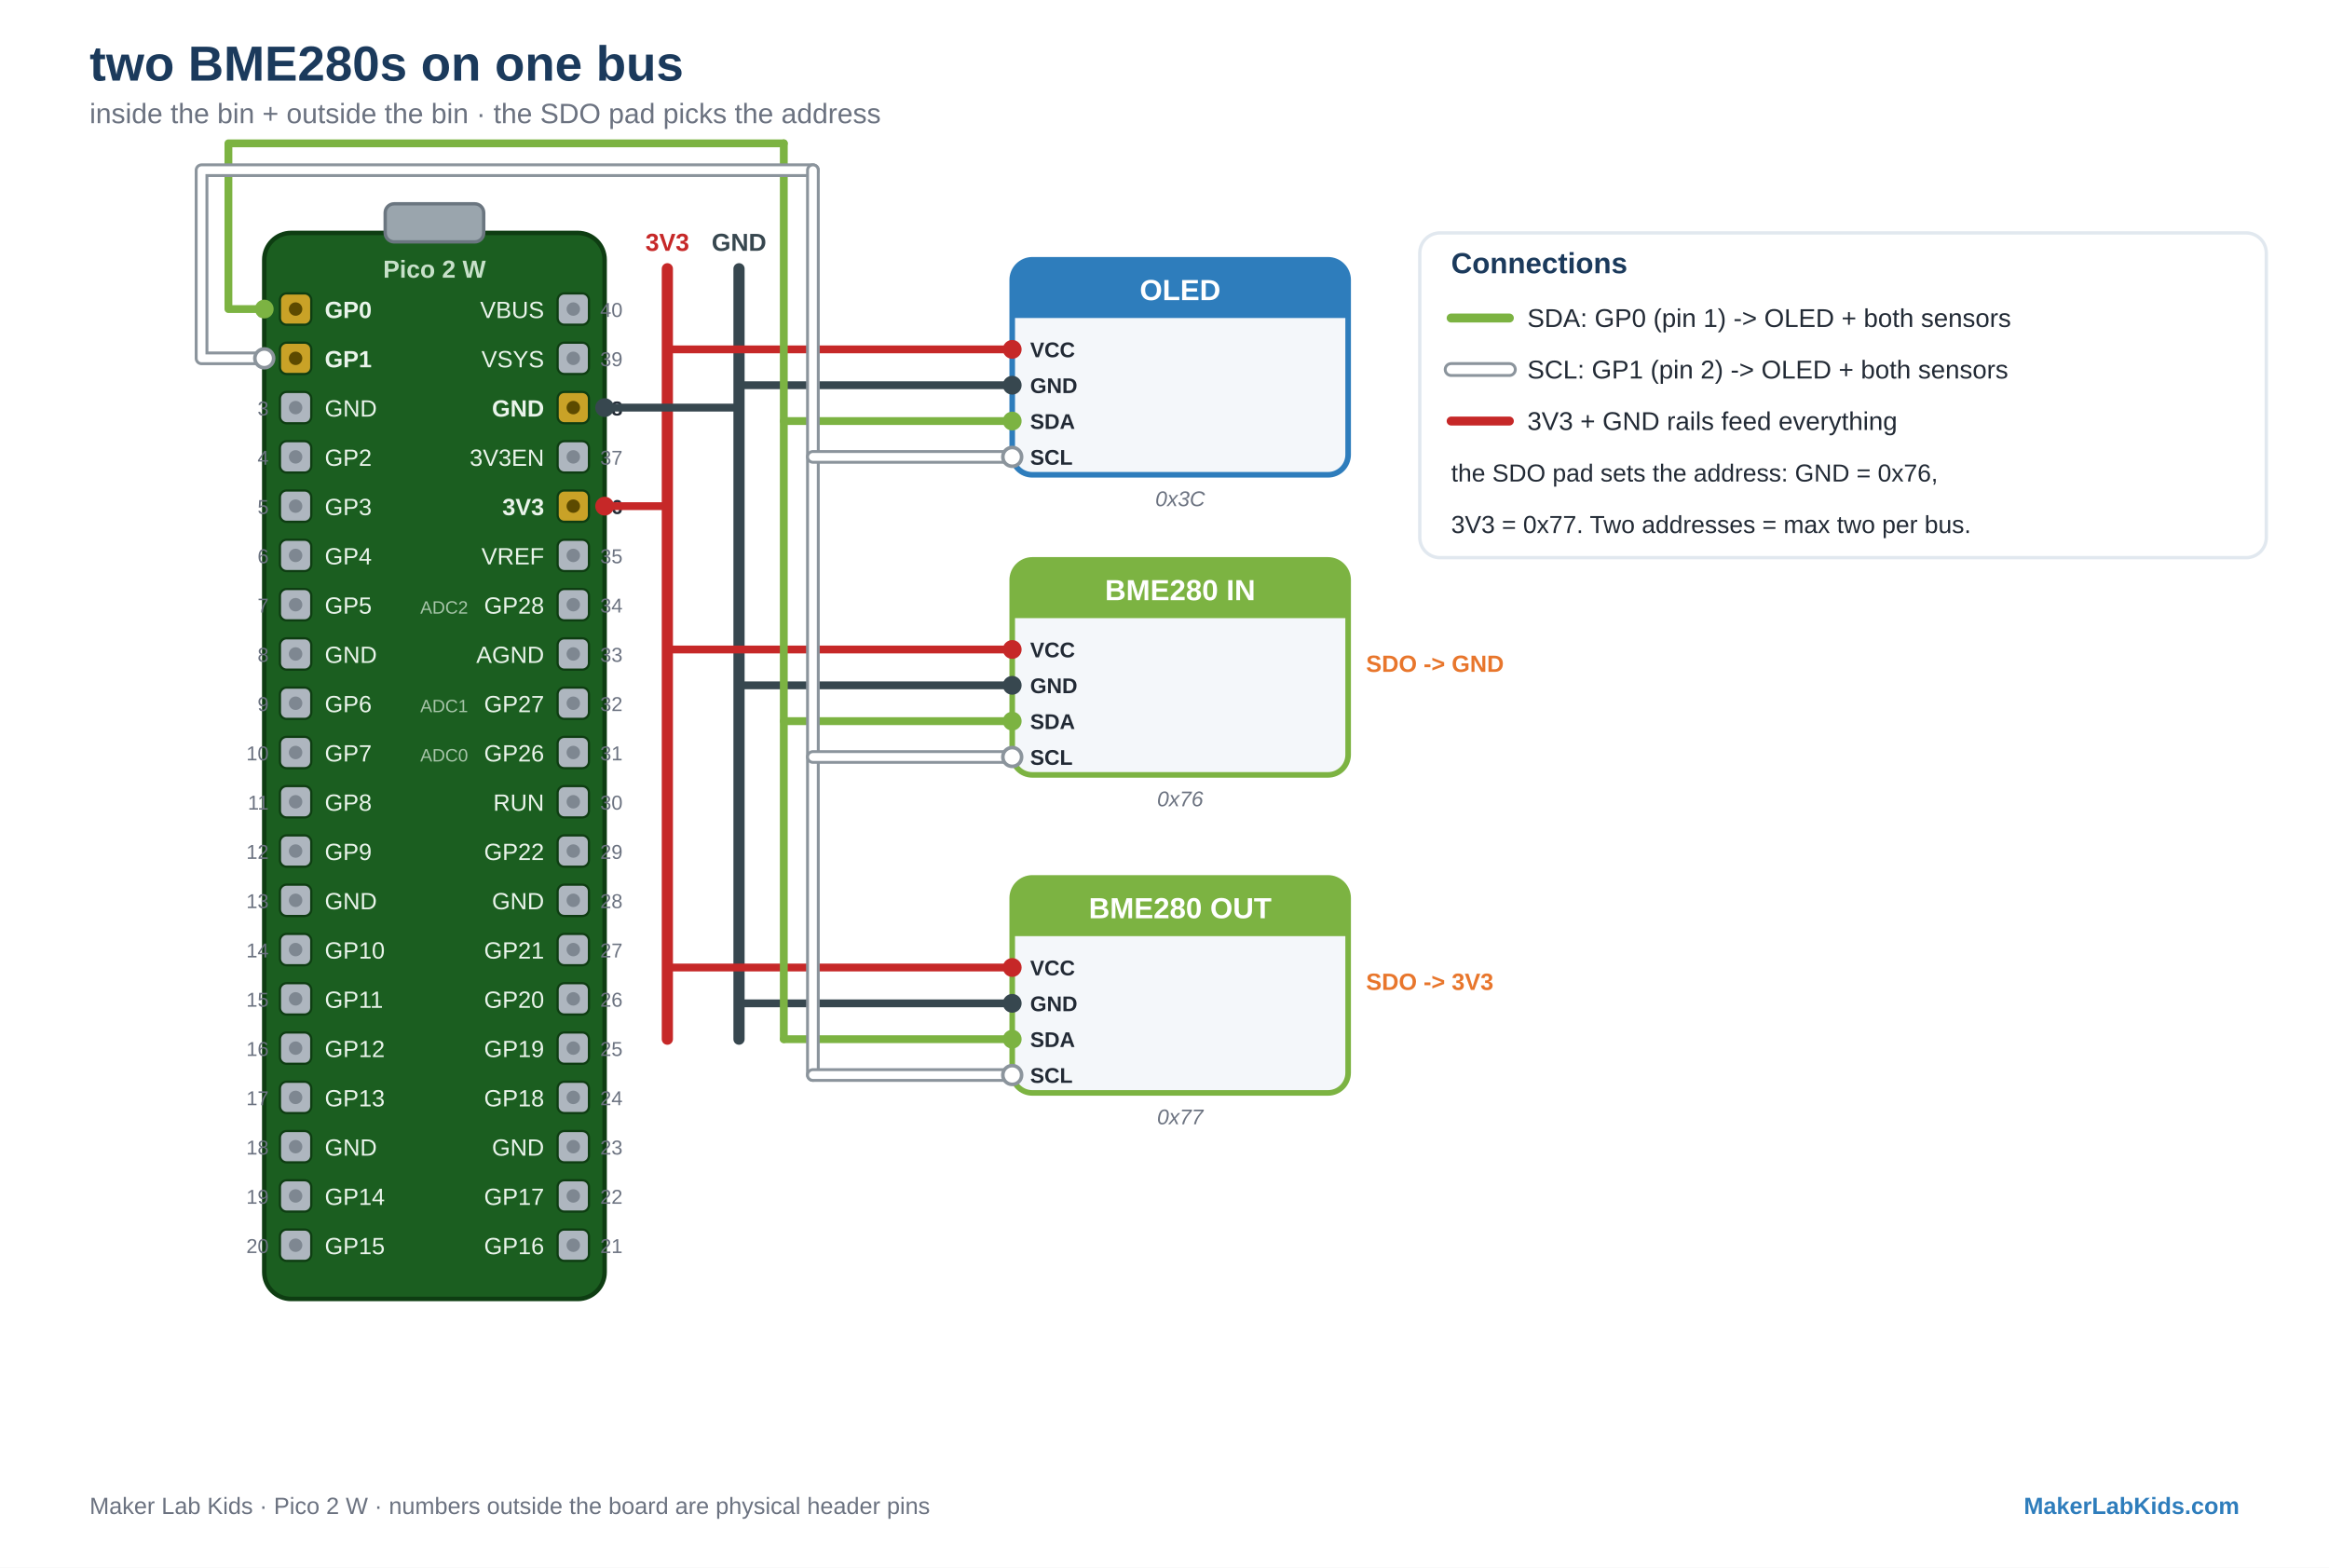
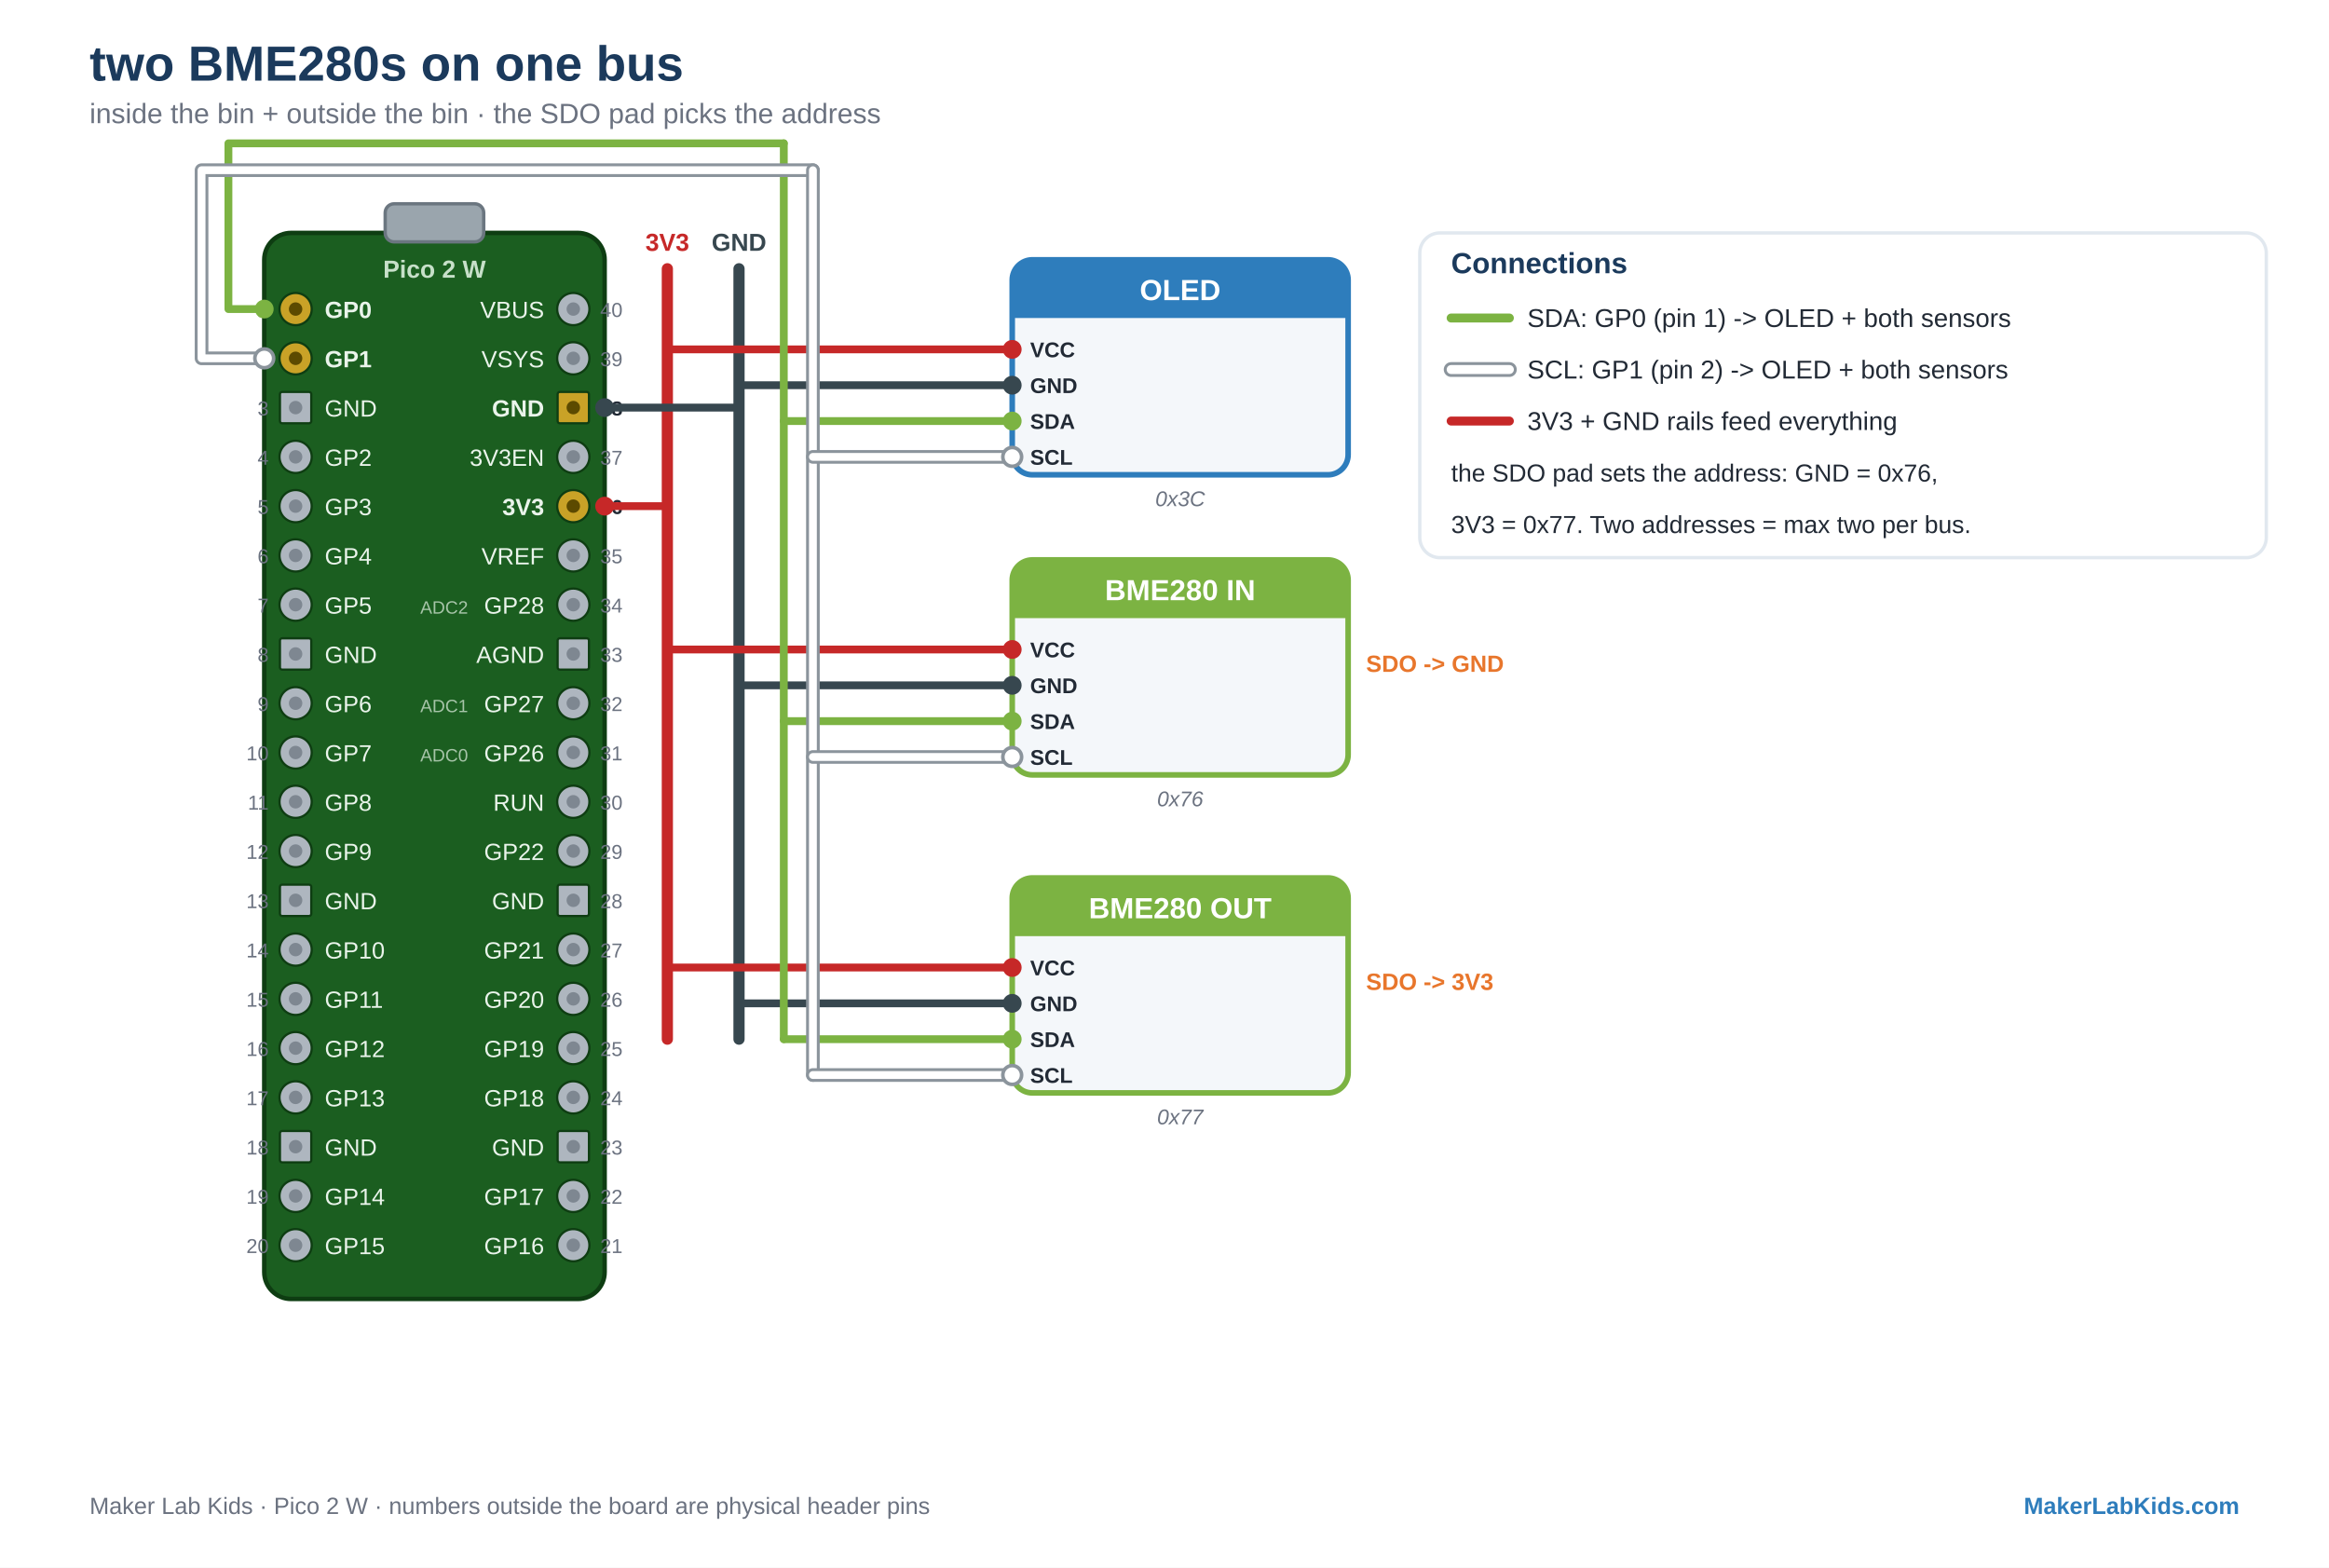
<svg xmlns="http://www.w3.org/2000/svg" viewBox="0 0 1040 700" font-family="Arial, Helvetica, sans-serif">
  <rect width="1040" height="700" fill="#FFFFFF" />
  <text x="40" y="36" font-family="Arial, Helvetica, sans-serif" font-size="22" fill="#1B3A5C" text-anchor="start" font-weight="bold">two BME280s on one bus</text>
  <text x="40" y="55" font-family="Arial, Helvetica, sans-serif" font-size="12.5" fill="#6B7280" text-anchor="start">inside the bin + outside the bin  ·  the SDO pad picks the address</text>
  <rect x="118" y="104" width="152" height="476" rx="12" fill="#1B5E20" stroke="#0E3D12" stroke-width="2" />
  <rect x="172" y="91" width="44" height="17" rx="4" fill="#9AA5AD" stroke="#6B7680" stroke-width="1.5" />
  <text x="194" y="124" font-family="Arial, Helvetica, sans-serif" font-size="11" fill="#C7E0C9" text-anchor="middle" font-weight="bold">Pico 2 W</text>
-   <rect x="125" y="131" width="14" height="14" rx="3" fill="#C9A227" stroke="#0E3D12" stroke-width="1" />
+   <circle cx="132" cy="138" r="7.2" fill="#C9A227" stroke="#0E3D12" stroke-width="1" />
  <circle cx="132" cy="138" r="3" fill="#5C4A00" />
  <text x="145" y="142" font-family="Arial, Helvetica, sans-serif" font-size="10.5" fill="#EAF4EB" text-anchor="start" font-weight="bold">GP0</text>
  <text x="120" y="141.5" font-family="Arial, Helvetica, sans-serif" font-size="9" fill="#222A35" text-anchor="end" font-weight="bold">1</text>
-   <rect x="125" y="153" width="14" height="14" rx="3" fill="#C9A227" stroke="#0E3D12" stroke-width="1" />
+   <circle cx="132" cy="160" r="7.2" fill="#C9A227" stroke="#0E3D12" stroke-width="1" />
  <circle cx="132" cy="160" r="3" fill="#5C4A00" />
  <text x="145" y="164" font-family="Arial, Helvetica, sans-serif" font-size="10.5" fill="#EAF4EB" text-anchor="start" font-weight="bold">GP1</text>
  <text x="120" y="163.5" font-family="Arial, Helvetica, sans-serif" font-size="9" fill="#222A35" text-anchor="end" font-weight="bold">2</text>
-   <rect x="125" y="175" width="14" height="14" rx="3" fill="#AEB6BF" stroke="#0E3D12" stroke-width="1" />
+   <rect x="125" y="175" width="14" height="14" rx="1" fill="#AEB6BF" stroke="#0E3D12" stroke-width="1" />
  <circle cx="132" cy="182" r="3" fill="#7E8791" />
  <text x="145" y="186" font-family="Arial, Helvetica, sans-serif" font-size="10.5" fill="#EAF4EB" text-anchor="start">GND</text>
  <text x="120" y="185.5" font-family="Arial, Helvetica, sans-serif" font-size="9" fill="#6B7280" text-anchor="end">3</text>
-   <rect x="125" y="197" width="14" height="14" rx="3" fill="#AEB6BF" stroke="#0E3D12" stroke-width="1" />
+   <circle cx="132" cy="204" r="7.2" fill="#AEB6BF" stroke="#0E3D12" stroke-width="1" />
  <circle cx="132" cy="204" r="3" fill="#7E8791" />
  <text x="145" y="208" font-family="Arial, Helvetica, sans-serif" font-size="10.5" fill="#EAF4EB" text-anchor="start">GP2</text>
  <text x="120" y="207.5" font-family="Arial, Helvetica, sans-serif" font-size="9" fill="#6B7280" text-anchor="end">4</text>
-   <rect x="125" y="219" width="14" height="14" rx="3" fill="#AEB6BF" stroke="#0E3D12" stroke-width="1" />
+   <circle cx="132" cy="226" r="7.2" fill="#AEB6BF" stroke="#0E3D12" stroke-width="1" />
  <circle cx="132" cy="226" r="3" fill="#7E8791" />
  <text x="145" y="230" font-family="Arial, Helvetica, sans-serif" font-size="10.5" fill="#EAF4EB" text-anchor="start">GP3</text>
  <text x="120" y="229.5" font-family="Arial, Helvetica, sans-serif" font-size="9" fill="#6B7280" text-anchor="end">5</text>
-   <rect x="125" y="241" width="14" height="14" rx="3" fill="#AEB6BF" stroke="#0E3D12" stroke-width="1" />
+   <circle cx="132" cy="248" r="7.2" fill="#AEB6BF" stroke="#0E3D12" stroke-width="1" />
  <circle cx="132" cy="248" r="3" fill="#7E8791" />
  <text x="145" y="252" font-family="Arial, Helvetica, sans-serif" font-size="10.5" fill="#EAF4EB" text-anchor="start">GP4</text>
  <text x="120" y="251.5" font-family="Arial, Helvetica, sans-serif" font-size="9" fill="#6B7280" text-anchor="end">6</text>
-   <rect x="125" y="263" width="14" height="14" rx="3" fill="#AEB6BF" stroke="#0E3D12" stroke-width="1" />
+   <circle cx="132" cy="270" r="7.2" fill="#AEB6BF" stroke="#0E3D12" stroke-width="1" />
  <circle cx="132" cy="270" r="3" fill="#7E8791" />
  <text x="145" y="274" font-family="Arial, Helvetica, sans-serif" font-size="10.5" fill="#EAF4EB" text-anchor="start">GP5</text>
  <text x="120" y="273.5" font-family="Arial, Helvetica, sans-serif" font-size="9" fill="#6B7280" text-anchor="end">7</text>
-   <rect x="125" y="285" width="14" height="14" rx="3" fill="#AEB6BF" stroke="#0E3D12" stroke-width="1" />
+   <rect x="125" y="285" width="14" height="14" rx="1" fill="#AEB6BF" stroke="#0E3D12" stroke-width="1" />
  <circle cx="132" cy="292" r="3" fill="#7E8791" />
  <text x="145" y="296" font-family="Arial, Helvetica, sans-serif" font-size="10.5" fill="#EAF4EB" text-anchor="start">GND</text>
  <text x="120" y="295.5" font-family="Arial, Helvetica, sans-serif" font-size="9" fill="#6B7280" text-anchor="end">8</text>
-   <rect x="125" y="307" width="14" height="14" rx="3" fill="#AEB6BF" stroke="#0E3D12" stroke-width="1" />
+   <circle cx="132" cy="314" r="7.2" fill="#AEB6BF" stroke="#0E3D12" stroke-width="1" />
  <circle cx="132" cy="314" r="3" fill="#7E8791" />
  <text x="145" y="318" font-family="Arial, Helvetica, sans-serif" font-size="10.5" fill="#EAF4EB" text-anchor="start">GP6</text>
  <text x="120" y="317.5" font-family="Arial, Helvetica, sans-serif" font-size="9" fill="#6B7280" text-anchor="end">9</text>
-   <rect x="125" y="329" width="14" height="14" rx="3" fill="#AEB6BF" stroke="#0E3D12" stroke-width="1" />
+   <circle cx="132" cy="336" r="7.2" fill="#AEB6BF" stroke="#0E3D12" stroke-width="1" />
  <circle cx="132" cy="336" r="3" fill="#7E8791" />
  <text x="145" y="340" font-family="Arial, Helvetica, sans-serif" font-size="10.5" fill="#EAF4EB" text-anchor="start">GP7</text>
  <text x="120" y="339.5" font-family="Arial, Helvetica, sans-serif" font-size="9" fill="#6B7280" text-anchor="end">10</text>
-   <rect x="125" y="351" width="14" height="14" rx="3" fill="#AEB6BF" stroke="#0E3D12" stroke-width="1" />
+   <circle cx="132" cy="358" r="7.2" fill="#AEB6BF" stroke="#0E3D12" stroke-width="1" />
  <circle cx="132" cy="358" r="3" fill="#7E8791" />
  <text x="145" y="362" font-family="Arial, Helvetica, sans-serif" font-size="10.5" fill="#EAF4EB" text-anchor="start">GP8</text>
  <text x="120" y="361.5" font-family="Arial, Helvetica, sans-serif" font-size="9" fill="#6B7280" text-anchor="end">11</text>
-   <rect x="125" y="373" width="14" height="14" rx="3" fill="#AEB6BF" stroke="#0E3D12" stroke-width="1" />
+   <circle cx="132" cy="380" r="7.2" fill="#AEB6BF" stroke="#0E3D12" stroke-width="1" />
  <circle cx="132" cy="380" r="3" fill="#7E8791" />
  <text x="145" y="384" font-family="Arial, Helvetica, sans-serif" font-size="10.5" fill="#EAF4EB" text-anchor="start">GP9</text>
  <text x="120" y="383.5" font-family="Arial, Helvetica, sans-serif" font-size="9" fill="#6B7280" text-anchor="end">12</text>
-   <rect x="125" y="395" width="14" height="14" rx="3" fill="#AEB6BF" stroke="#0E3D12" stroke-width="1" />
+   <rect x="125" y="395" width="14" height="14" rx="1" fill="#AEB6BF" stroke="#0E3D12" stroke-width="1" />
  <circle cx="132" cy="402" r="3" fill="#7E8791" />
  <text x="145" y="406" font-family="Arial, Helvetica, sans-serif" font-size="10.5" fill="#EAF4EB" text-anchor="start">GND</text>
  <text x="120" y="405.5" font-family="Arial, Helvetica, sans-serif" font-size="9" fill="#6B7280" text-anchor="end">13</text>
-   <rect x="125" y="417" width="14" height="14" rx="3" fill="#AEB6BF" stroke="#0E3D12" stroke-width="1" />
+   <circle cx="132" cy="424" r="7.2" fill="#AEB6BF" stroke="#0E3D12" stroke-width="1" />
  <circle cx="132" cy="424" r="3" fill="#7E8791" />
  <text x="145" y="428" font-family="Arial, Helvetica, sans-serif" font-size="10.5" fill="#EAF4EB" text-anchor="start">GP10</text>
  <text x="120" y="427.5" font-family="Arial, Helvetica, sans-serif" font-size="9" fill="#6B7280" text-anchor="end">14</text>
-   <rect x="125" y="439" width="14" height="14" rx="3" fill="#AEB6BF" stroke="#0E3D12" stroke-width="1" />
+   <circle cx="132" cy="446" r="7.2" fill="#AEB6BF" stroke="#0E3D12" stroke-width="1" />
  <circle cx="132" cy="446" r="3" fill="#7E8791" />
  <text x="145" y="450" font-family="Arial, Helvetica, sans-serif" font-size="10.5" fill="#EAF4EB" text-anchor="start">GP11</text>
  <text x="120" y="449.5" font-family="Arial, Helvetica, sans-serif" font-size="9" fill="#6B7280" text-anchor="end">15</text>
-   <rect x="125" y="461" width="14" height="14" rx="3" fill="#AEB6BF" stroke="#0E3D12" stroke-width="1" />
+   <circle cx="132" cy="468" r="7.2" fill="#AEB6BF" stroke="#0E3D12" stroke-width="1" />
  <circle cx="132" cy="468" r="3" fill="#7E8791" />
  <text x="145" y="472" font-family="Arial, Helvetica, sans-serif" font-size="10.5" fill="#EAF4EB" text-anchor="start">GP12</text>
  <text x="120" y="471.5" font-family="Arial, Helvetica, sans-serif" font-size="9" fill="#6B7280" text-anchor="end">16</text>
-   <rect x="125" y="483" width="14" height="14" rx="3" fill="#AEB6BF" stroke="#0E3D12" stroke-width="1" />
+   <circle cx="132" cy="490" r="7.2" fill="#AEB6BF" stroke="#0E3D12" stroke-width="1" />
  <circle cx="132" cy="490" r="3" fill="#7E8791" />
  <text x="145" y="494" font-family="Arial, Helvetica, sans-serif" font-size="10.5" fill="#EAF4EB" text-anchor="start">GP13</text>
  <text x="120" y="493.5" font-family="Arial, Helvetica, sans-serif" font-size="9" fill="#6B7280" text-anchor="end">17</text>
-   <rect x="125" y="505" width="14" height="14" rx="3" fill="#AEB6BF" stroke="#0E3D12" stroke-width="1" />
+   <rect x="125" y="505" width="14" height="14" rx="1" fill="#AEB6BF" stroke="#0E3D12" stroke-width="1" />
  <circle cx="132" cy="512" r="3" fill="#7E8791" />
  <text x="145" y="516" font-family="Arial, Helvetica, sans-serif" font-size="10.5" fill="#EAF4EB" text-anchor="start">GND</text>
  <text x="120" y="515.5" font-family="Arial, Helvetica, sans-serif" font-size="9" fill="#6B7280" text-anchor="end">18</text>
-   <rect x="125" y="527" width="14" height="14" rx="3" fill="#AEB6BF" stroke="#0E3D12" stroke-width="1" />
+   <circle cx="132" cy="534" r="7.2" fill="#AEB6BF" stroke="#0E3D12" stroke-width="1" />
  <circle cx="132" cy="534" r="3" fill="#7E8791" />
  <text x="145" y="538" font-family="Arial, Helvetica, sans-serif" font-size="10.5" fill="#EAF4EB" text-anchor="start">GP14</text>
  <text x="120" y="537.5" font-family="Arial, Helvetica, sans-serif" font-size="9" fill="#6B7280" text-anchor="end">19</text>
-   <rect x="125" y="549" width="14" height="14" rx="3" fill="#AEB6BF" stroke="#0E3D12" stroke-width="1" />
+   <circle cx="132" cy="556" r="7.2" fill="#AEB6BF" stroke="#0E3D12" stroke-width="1" />
  <circle cx="132" cy="556" r="3" fill="#7E8791" />
  <text x="145" y="560" font-family="Arial, Helvetica, sans-serif" font-size="10.5" fill="#EAF4EB" text-anchor="start">GP15</text>
  <text x="120" y="559.5" font-family="Arial, Helvetica, sans-serif" font-size="9" fill="#6B7280" text-anchor="end">20</text>
-   <rect x="249" y="549" width="14" height="14" rx="3" fill="#AEB6BF" stroke="#0E3D12" stroke-width="1" />
+   <circle cx="256" cy="556" r="7.2" fill="#AEB6BF" stroke="#0E3D12" stroke-width="1" />
  <circle cx="256" cy="556" r="3" fill="#7E8791" />
  <text x="243" y="560" font-family="Arial, Helvetica, sans-serif" font-size="10.5" fill="#EAF4EB" text-anchor="end">GP16</text>
  <text x="268" y="559.5" font-family="Arial, Helvetica, sans-serif" font-size="9" fill="#6B7280" text-anchor="start">21</text>
-   <rect x="249" y="527" width="14" height="14" rx="3" fill="#AEB6BF" stroke="#0E3D12" stroke-width="1" />
+   <circle cx="256" cy="534" r="7.2" fill="#AEB6BF" stroke="#0E3D12" stroke-width="1" />
  <circle cx="256" cy="534" r="3" fill="#7E8791" />
  <text x="243" y="538" font-family="Arial, Helvetica, sans-serif" font-size="10.5" fill="#EAF4EB" text-anchor="end">GP17</text>
  <text x="268" y="537.5" font-family="Arial, Helvetica, sans-serif" font-size="9" fill="#6B7280" text-anchor="start">22</text>
-   <rect x="249" y="505" width="14" height="14" rx="3" fill="#AEB6BF" stroke="#0E3D12" stroke-width="1" />
+   <rect x="249" y="505" width="14" height="14" rx="1" fill="#AEB6BF" stroke="#0E3D12" stroke-width="1" />
  <circle cx="256" cy="512" r="3" fill="#7E8791" />
  <text x="243" y="516" font-family="Arial, Helvetica, sans-serif" font-size="10.5" fill="#EAF4EB" text-anchor="end">GND</text>
  <text x="268" y="515.5" font-family="Arial, Helvetica, sans-serif" font-size="9" fill="#6B7280" text-anchor="start">23</text>
-   <rect x="249" y="483" width="14" height="14" rx="3" fill="#AEB6BF" stroke="#0E3D12" stroke-width="1" />
+   <circle cx="256" cy="490" r="7.2" fill="#AEB6BF" stroke="#0E3D12" stroke-width="1" />
  <circle cx="256" cy="490" r="3" fill="#7E8791" />
  <text x="243" y="494" font-family="Arial, Helvetica, sans-serif" font-size="10.5" fill="#EAF4EB" text-anchor="end">GP18</text>
  <text x="268" y="493.5" font-family="Arial, Helvetica, sans-serif" font-size="9" fill="#6B7280" text-anchor="start">24</text>
-   <rect x="249" y="461" width="14" height="14" rx="3" fill="#AEB6BF" stroke="#0E3D12" stroke-width="1" />
+   <circle cx="256" cy="468" r="7.2" fill="#AEB6BF" stroke="#0E3D12" stroke-width="1" />
  <circle cx="256" cy="468" r="3" fill="#7E8791" />
  <text x="243" y="472" font-family="Arial, Helvetica, sans-serif" font-size="10.5" fill="#EAF4EB" text-anchor="end">GP19</text>
  <text x="268" y="471.5" font-family="Arial, Helvetica, sans-serif" font-size="9" fill="#6B7280" text-anchor="start">25</text>
-   <rect x="249" y="439" width="14" height="14" rx="3" fill="#AEB6BF" stroke="#0E3D12" stroke-width="1" />
+   <circle cx="256" cy="446" r="7.2" fill="#AEB6BF" stroke="#0E3D12" stroke-width="1" />
  <circle cx="256" cy="446" r="3" fill="#7E8791" />
  <text x="243" y="450" font-family="Arial, Helvetica, sans-serif" font-size="10.5" fill="#EAF4EB" text-anchor="end">GP20</text>
  <text x="268" y="449.5" font-family="Arial, Helvetica, sans-serif" font-size="9" fill="#6B7280" text-anchor="start">26</text>
-   <rect x="249" y="417" width="14" height="14" rx="3" fill="#AEB6BF" stroke="#0E3D12" stroke-width="1" />
+   <circle cx="256" cy="424" r="7.2" fill="#AEB6BF" stroke="#0E3D12" stroke-width="1" />
  <circle cx="256" cy="424" r="3" fill="#7E8791" />
  <text x="243" y="428" font-family="Arial, Helvetica, sans-serif" font-size="10.5" fill="#EAF4EB" text-anchor="end">GP21</text>
  <text x="268" y="427.5" font-family="Arial, Helvetica, sans-serif" font-size="9" fill="#6B7280" text-anchor="start">27</text>
-   <rect x="249" y="395" width="14" height="14" rx="3" fill="#AEB6BF" stroke="#0E3D12" stroke-width="1" />
+   <rect x="249" y="395" width="14" height="14" rx="1" fill="#AEB6BF" stroke="#0E3D12" stroke-width="1" />
  <circle cx="256" cy="402" r="3" fill="#7E8791" />
  <text x="243" y="406" font-family="Arial, Helvetica, sans-serif" font-size="10.5" fill="#EAF4EB" text-anchor="end">GND</text>
  <text x="268" y="405.5" font-family="Arial, Helvetica, sans-serif" font-size="9" fill="#6B7280" text-anchor="start">28</text>
-   <rect x="249" y="373" width="14" height="14" rx="3" fill="#AEB6BF" stroke="#0E3D12" stroke-width="1" />
+   <circle cx="256" cy="380" r="7.2" fill="#AEB6BF" stroke="#0E3D12" stroke-width="1" />
  <circle cx="256" cy="380" r="3" fill="#7E8791" />
  <text x="243" y="384" font-family="Arial, Helvetica, sans-serif" font-size="10.5" fill="#EAF4EB" text-anchor="end">GP22</text>
  <text x="268" y="383.5" font-family="Arial, Helvetica, sans-serif" font-size="9" fill="#6B7280" text-anchor="start">29</text>
-   <rect x="249" y="351" width="14" height="14" rx="3" fill="#AEB6BF" stroke="#0E3D12" stroke-width="1" />
+   <circle cx="256" cy="358" r="7.2" fill="#AEB6BF" stroke="#0E3D12" stroke-width="1" />
  <circle cx="256" cy="358" r="3" fill="#7E8791" />
  <text x="243" y="362" font-family="Arial, Helvetica, sans-serif" font-size="10.5" fill="#EAF4EB" text-anchor="end">RUN</text>
  <text x="268" y="361.5" font-family="Arial, Helvetica, sans-serif" font-size="9" fill="#6B7280" text-anchor="start">30</text>
-   <rect x="249" y="329" width="14" height="14" rx="3" fill="#AEB6BF" stroke="#0E3D12" stroke-width="1" />
+   <circle cx="256" cy="336" r="7.2" fill="#AEB6BF" stroke="#0E3D12" stroke-width="1" />
  <circle cx="256" cy="336" r="3" fill="#7E8791" />
  <text x="243" y="340" font-family="Arial, Helvetica, sans-serif" font-size="10.5" fill="#EAF4EB" text-anchor="end">GP26</text>
  <text x="209" y="340" font-family="Arial, Helvetica, sans-serif" font-size="8" fill="#A6C4A8" text-anchor="end">ADC0</text>
  <text x="268" y="339.5" font-family="Arial, Helvetica, sans-serif" font-size="9" fill="#6B7280" text-anchor="start">31</text>
-   <rect x="249" y="307" width="14" height="14" rx="3" fill="#AEB6BF" stroke="#0E3D12" stroke-width="1" />
+   <circle cx="256" cy="314" r="7.2" fill="#AEB6BF" stroke="#0E3D12" stroke-width="1" />
  <circle cx="256" cy="314" r="3" fill="#7E8791" />
  <text x="243" y="318" font-family="Arial, Helvetica, sans-serif" font-size="10.5" fill="#EAF4EB" text-anchor="end">GP27</text>
  <text x="209" y="318" font-family="Arial, Helvetica, sans-serif" font-size="8" fill="#A6C4A8" text-anchor="end">ADC1</text>
  <text x="268" y="317.5" font-family="Arial, Helvetica, sans-serif" font-size="9" fill="#6B7280" text-anchor="start">32</text>
-   <rect x="249" y="285" width="14" height="14" rx="3" fill="#AEB6BF" stroke="#0E3D12" stroke-width="1" />
+   <rect x="249" y="285" width="14" height="14" rx="1" fill="#AEB6BF" stroke="#0E3D12" stroke-width="1" />
  <circle cx="256" cy="292" r="3" fill="#7E8791" />
  <text x="243" y="296" font-family="Arial, Helvetica, sans-serif" font-size="10.5" fill="#EAF4EB" text-anchor="end">AGND</text>
  <text x="268" y="295.5" font-family="Arial, Helvetica, sans-serif" font-size="9" fill="#6B7280" text-anchor="start">33</text>
-   <rect x="249" y="263" width="14" height="14" rx="3" fill="#AEB6BF" stroke="#0E3D12" stroke-width="1" />
+   <circle cx="256" cy="270" r="7.2" fill="#AEB6BF" stroke="#0E3D12" stroke-width="1" />
  <circle cx="256" cy="270" r="3" fill="#7E8791" />
  <text x="243" y="274" font-family="Arial, Helvetica, sans-serif" font-size="10.5" fill="#EAF4EB" text-anchor="end">GP28</text>
  <text x="209" y="274" font-family="Arial, Helvetica, sans-serif" font-size="8" fill="#A6C4A8" text-anchor="end">ADC2</text>
  <text x="268" y="273.5" font-family="Arial, Helvetica, sans-serif" font-size="9" fill="#6B7280" text-anchor="start">34</text>
-   <rect x="249" y="241" width="14" height="14" rx="3" fill="#AEB6BF" stroke="#0E3D12" stroke-width="1" />
+   <circle cx="256" cy="248" r="7.2" fill="#AEB6BF" stroke="#0E3D12" stroke-width="1" />
  <circle cx="256" cy="248" r="3" fill="#7E8791" />
  <text x="243" y="252" font-family="Arial, Helvetica, sans-serif" font-size="10.5" fill="#EAF4EB" text-anchor="end">VREF</text>
  <text x="268" y="251.5" font-family="Arial, Helvetica, sans-serif" font-size="9" fill="#6B7280" text-anchor="start">35</text>
-   <rect x="249" y="219" width="14" height="14" rx="3" fill="#C9A227" stroke="#0E3D12" stroke-width="1" />
+   <circle cx="256" cy="226" r="7.2" fill="#C9A227" stroke="#0E3D12" stroke-width="1" />
  <circle cx="256" cy="226" r="3" fill="#5C4A00" />
  <text x="243" y="230" font-family="Arial, Helvetica, sans-serif" font-size="10.5" fill="#EAF4EB" text-anchor="end" font-weight="bold">3V3</text>
  <text x="268" y="229.5" font-family="Arial, Helvetica, sans-serif" font-size="9" fill="#222A35" text-anchor="start" font-weight="bold">36</text>
-   <rect x="249" y="197" width="14" height="14" rx="3" fill="#AEB6BF" stroke="#0E3D12" stroke-width="1" />
+   <circle cx="256" cy="204" r="7.2" fill="#AEB6BF" stroke="#0E3D12" stroke-width="1" />
  <circle cx="256" cy="204" r="3" fill="#7E8791" />
  <text x="243" y="208" font-family="Arial, Helvetica, sans-serif" font-size="10.5" fill="#EAF4EB" text-anchor="end">3V3EN</text>
  <text x="268" y="207.5" font-family="Arial, Helvetica, sans-serif" font-size="9" fill="#6B7280" text-anchor="start">37</text>
-   <rect x="249" y="175" width="14" height="14" rx="3" fill="#C9A227" stroke="#0E3D12" stroke-width="1" />
+   <rect x="249" y="175" width="14" height="14" rx="1" fill="#C9A227" stroke="#0E3D12" stroke-width="1" />
  <circle cx="256" cy="182" r="3" fill="#5C4A00" />
  <text x="243" y="186" font-family="Arial, Helvetica, sans-serif" font-size="10.5" fill="#EAF4EB" text-anchor="end" font-weight="bold">GND</text>
  <text x="268" y="185.5" font-family="Arial, Helvetica, sans-serif" font-size="9" fill="#222A35" text-anchor="start" font-weight="bold">38</text>
-   <rect x="249" y="153" width="14" height="14" rx="3" fill="#AEB6BF" stroke="#0E3D12" stroke-width="1" />
+   <circle cx="256" cy="160" r="7.2" fill="#AEB6BF" stroke="#0E3D12" stroke-width="1" />
  <circle cx="256" cy="160" r="3" fill="#7E8791" />
  <text x="243" y="164" font-family="Arial, Helvetica, sans-serif" font-size="10.5" fill="#EAF4EB" text-anchor="end">VSYS</text>
  <text x="268" y="163.5" font-family="Arial, Helvetica, sans-serif" font-size="9" fill="#6B7280" text-anchor="start">39</text>
-   <rect x="249" y="131" width="14" height="14" rx="3" fill="#AEB6BF" stroke="#0E3D12" stroke-width="1" />
+   <circle cx="256" cy="138" r="7.2" fill="#AEB6BF" stroke="#0E3D12" stroke-width="1" />
  <circle cx="256" cy="138" r="3" fill="#7E8791" />
  <text x="243" y="142" font-family="Arial, Helvetica, sans-serif" font-size="10.5" fill="#EAF4EB" text-anchor="end">VBUS</text>
  <text x="268" y="141.5" font-family="Arial, Helvetica, sans-serif" font-size="9" fill="#6B7280" text-anchor="start">40</text>
  <path d="M298 120 L298 464" fill="none" stroke="#C62828" stroke-width="5" stroke-linejoin="round" stroke-linecap="round" />
  <path d="M330 120 L330 464" fill="none" stroke="#37474F" stroke-width="5" stroke-linejoin="round" stroke-linecap="round" />
  <text x="298" y="112" font-family="Arial, Helvetica, sans-serif" font-size="11" fill="#C62828" text-anchor="middle" font-weight="bold">3V3</text>
  <text x="330" y="112" font-family="Arial, Helvetica, sans-serif" font-size="11" fill="#37474F" text-anchor="middle" font-weight="bold">GND</text>
  <path d="M270 226 L298 226" fill="none" stroke="#C62828" stroke-width="3.5" stroke-linejoin="round" stroke-linecap="round" />
  <circle cx="270" cy="226" r="4.2" fill="#C62828" />
  <path d="M270 182 L330 182" fill="none" stroke="#37474F" stroke-width="3.5" stroke-linejoin="round" stroke-linecap="round" />
  <circle cx="270" cy="182" r="4.2" fill="#37474F" />
  <rect x="452" y="116" width="150" height="96" rx="9" fill="#F4F7FA" stroke="#2E7DBC" stroke-width="2.5" />
  <path d="M452 125 q0 -9 9 -9 h132 q9 0 9 9 v17 h-150 z" fill="#2E7DBC" />
  <text x="527" y="134" font-family="Arial, Helvetica, sans-serif" font-size="13" fill="#FFFFFF" text-anchor="middle" font-weight="bold">OLED</text>
  <text x="527" y="226" font-family="Arial, Helvetica, sans-serif" font-size="9.5" fill="#6B7280" text-anchor="middle" font-style="italic">0x3C</text>
  <text x="460" y="159.5" font-family="Arial, Helvetica, sans-serif" font-size="9.5" fill="#222A35" text-anchor="start" font-weight="bold">VCC</text>
  <text x="460" y="175.5" font-family="Arial, Helvetica, sans-serif" font-size="9.5" fill="#222A35" text-anchor="start" font-weight="bold">GND</text>
  <text x="460" y="191.5" font-family="Arial, Helvetica, sans-serif" font-size="9.5" fill="#222A35" text-anchor="start" font-weight="bold">SDA</text>
  <text x="460" y="207.5" font-family="Arial, Helvetica, sans-serif" font-size="9.5" fill="#222A35" text-anchor="start" font-weight="bold">SCL</text>
  <rect x="452" y="250" width="150" height="96" rx="9" fill="#F4F7FA" stroke="#7CB342" stroke-width="2.5" />
  <path d="M452 259 q0 -9 9 -9 h132 q9 0 9 9 v17 h-150 z" fill="#7CB342" />
  <text x="527" y="268" font-family="Arial, Helvetica, sans-serif" font-size="13" fill="#FFFFFF" text-anchor="middle" font-weight="bold">BME280  IN</text>
  <text x="527" y="360" font-family="Arial, Helvetica, sans-serif" font-size="9.5" fill="#6B7280" text-anchor="middle" font-style="italic">0x76</text>
  <text x="460" y="293.5" font-family="Arial, Helvetica, sans-serif" font-size="9.5" fill="#222A35" text-anchor="start" font-weight="bold">VCC</text>
  <text x="460" y="309.5" font-family="Arial, Helvetica, sans-serif" font-size="9.5" fill="#222A35" text-anchor="start" font-weight="bold">GND</text>
  <text x="460" y="325.5" font-family="Arial, Helvetica, sans-serif" font-size="9.5" fill="#222A35" text-anchor="start" font-weight="bold">SDA</text>
  <text x="460" y="341.5" font-family="Arial, Helvetica, sans-serif" font-size="9.5" fill="#222A35" text-anchor="start" font-weight="bold">SCL</text>
  <text x="610" y="300" font-family="Arial, Helvetica, sans-serif" font-size="10.5" fill="#E8762C" text-anchor="start" font-weight="bold">SDO -&gt; GND</text>
  <rect x="452" y="392" width="150" height="96" rx="9" fill="#F4F7FA" stroke="#7CB342" stroke-width="2.5" />
  <path d="M452 401 q0 -9 9 -9 h132 q9 0 9 9 v17 h-150 z" fill="#7CB342" />
  <text x="527" y="410" font-family="Arial, Helvetica, sans-serif" font-size="13" fill="#FFFFFF" text-anchor="middle" font-weight="bold">BME280  OUT</text>
  <text x="527" y="502" font-family="Arial, Helvetica, sans-serif" font-size="9.5" fill="#6B7280" text-anchor="middle" font-style="italic">0x77</text>
  <text x="460" y="435.5" font-family="Arial, Helvetica, sans-serif" font-size="9.5" fill="#222A35" text-anchor="start" font-weight="bold">VCC</text>
  <text x="460" y="451.5" font-family="Arial, Helvetica, sans-serif" font-size="9.5" fill="#222A35" text-anchor="start" font-weight="bold">GND</text>
  <text x="460" y="467.5" font-family="Arial, Helvetica, sans-serif" font-size="9.5" fill="#222A35" text-anchor="start" font-weight="bold">SDA</text>
  <text x="460" y="483.5" font-family="Arial, Helvetica, sans-serif" font-size="9.5" fill="#222A35" text-anchor="start" font-weight="bold">SCL</text>
  <text x="610" y="442" font-family="Arial, Helvetica, sans-serif" font-size="10.5" fill="#E8762C" text-anchor="start" font-weight="bold">SDO -&gt; 3V3</text>
  <path d="M298 156 L452 156" fill="none" stroke="#C62828" stroke-width="3.5" stroke-linejoin="round" stroke-linecap="round" />
  <circle cx="452" cy="156" r="4.2" fill="#C62828" />
  <path d="M330 172 L452 172" fill="none" stroke="#37474F" stroke-width="3.5" stroke-linejoin="round" stroke-linecap="round" />
  <circle cx="452" cy="172" r="4.2" fill="#37474F" />
  <path d="M298 290 L452 290" fill="none" stroke="#C62828" stroke-width="3.5" stroke-linejoin="round" stroke-linecap="round" />
  <circle cx="452" cy="290" r="4.2" fill="#C62828" />
  <path d="M330 306 L452 306" fill="none" stroke="#37474F" stroke-width="3.5" stroke-linejoin="round" stroke-linecap="round" />
  <circle cx="452" cy="306" r="4.2" fill="#37474F" />
  <path d="M298 432 L452 432" fill="none" stroke="#C62828" stroke-width="3.5" stroke-linejoin="round" stroke-linecap="round" />
  <circle cx="452" cy="432" r="4.2" fill="#C62828" />
  <path d="M330 448 L452 448" fill="none" stroke="#37474F" stroke-width="3.5" stroke-linejoin="round" stroke-linecap="round" />
  <circle cx="452" cy="448" r="4.2" fill="#37474F" />
  <path d="M118 138 L102 138 L102 64 L350 64" fill="none" stroke="#7CB342" stroke-width="3.5" stroke-linejoin="round" stroke-linecap="round" />
  <circle cx="118" cy="138" r="4.2" fill="#7CB342" />
  <path d="M350 64 L350 464" fill="none" stroke="#7CB342" stroke-width="3.5" stroke-linejoin="round" stroke-linecap="round" />
  <path d="M350 188 L452 188" fill="none" stroke="#7CB342" stroke-width="3.5" stroke-linejoin="round" stroke-linecap="round" />
  <circle cx="452" cy="188" r="4.2" fill="#7CB342" />
  <path d="M350 322 L452 322" fill="none" stroke="#7CB342" stroke-width="3.5" stroke-linejoin="round" stroke-linecap="round" />
  <circle cx="452" cy="322" r="4.2" fill="#7CB342" />
  <path d="M350 464 L452 464" fill="none" stroke="#7CB342" stroke-width="3.5" stroke-linejoin="round" stroke-linecap="round" />
  <circle cx="452" cy="464" r="4.2" fill="#7CB342" />
  <path d="M118 160 L90 160 L90 76 L363 76" fill="none" stroke="#8B949C" stroke-width="6.1" stroke-linejoin="round" stroke-linecap="round" />
  <path d="M118 160 L90 160 L90 76 L363 76" fill="none" stroke="#FFFFFF" stroke-width="3.5" stroke-linejoin="round" stroke-linecap="round" />
  <circle cx="118" cy="160" r="4.2" fill="#FFFFFF" stroke="#8B949C" stroke-width="1.6" />
  <path d="M363 76 L363 480" fill="none" stroke="#8B949C" stroke-width="6.1" stroke-linejoin="round" stroke-linecap="round" />
  <path d="M363 76 L363 480" fill="none" stroke="#FFFFFF" stroke-width="3.5" stroke-linejoin="round" stroke-linecap="round" />
  <path d="M363 204 L452 204" fill="none" stroke="#8B949C" stroke-width="6.1" stroke-linejoin="round" stroke-linecap="round" />
  <path d="M363 204 L452 204" fill="none" stroke="#FFFFFF" stroke-width="3.5" stroke-linejoin="round" stroke-linecap="round" />
  <circle cx="452" cy="204" r="4.2" fill="#FFFFFF" stroke="#8B949C" stroke-width="1.6" />
  <path d="M363 338 L452 338" fill="none" stroke="#8B949C" stroke-width="6.1" stroke-linejoin="round" stroke-linecap="round" />
  <path d="M363 338 L452 338" fill="none" stroke="#FFFFFF" stroke-width="3.5" stroke-linejoin="round" stroke-linecap="round" />
  <circle cx="452" cy="338" r="4.2" fill="#FFFFFF" stroke="#8B949C" stroke-width="1.6" />
  <path d="M363 480 L452 480" fill="none" stroke="#8B949C" stroke-width="6.1" stroke-linejoin="round" stroke-linecap="round" />
  <path d="M363 480 L452 480" fill="none" stroke="#FFFFFF" stroke-width="3.5" stroke-linejoin="round" stroke-linecap="round" />
  <circle cx="452" cy="480" r="4.2" fill="#FFFFFF" stroke="#8B949C" stroke-width="1.6" />
  <rect x="634" y="104" width="378" height="145" rx="9" fill="#FFFFFF" stroke="#E1E8EF" stroke-width="1.5" />
  <text x="648" y="122" font-family="Arial, Helvetica, sans-serif" font-size="13" fill="#1B3A5C" text-anchor="start" font-weight="bold">Connections</text>
  <line x1="648" y1="142" x2="674" y2="142" stroke="#7CB342" stroke-width="4" stroke-linecap="round" />
  <text x="682" y="146" font-family="Arial, Helvetica, sans-serif" font-size="11.5" fill="#222A35" text-anchor="start">SDA: GP0 (pin 1) -&gt; OLED + both sensors</text>
  <line x1="648" y1="165" x2="674" y2="165" stroke="#8B949C" stroke-width="6.6" stroke-linecap="round" />
  <line x1="648" y1="165" x2="674" y2="165" stroke="#FFFFFF" stroke-width="4" stroke-linecap="round" />
  <text x="682" y="169" font-family="Arial, Helvetica, sans-serif" font-size="11.5" fill="#222A35" text-anchor="start">SCL: GP1 (pin 2) -&gt; OLED + both sensors</text>
  <line x1="648" y1="188" x2="674" y2="188" stroke="#C62828" stroke-width="4" stroke-linecap="round" />
  <text x="682" y="192" font-family="Arial, Helvetica, sans-serif" font-size="11.5" fill="#222A35" text-anchor="start">3V3 + GND rails feed everything</text>
  <text x="648" y="215" font-family="Arial, Helvetica, sans-serif" font-size="11" fill="#222A35" text-anchor="start">the SDO pad sets the address: GND = 0x76,</text>
  <text x="648" y="238" font-family="Arial, Helvetica, sans-serif" font-size="11" fill="#222A35" text-anchor="start">3V3 = 0x77. Two addresses = max two per bus.</text>
  <text x="40" y="676" font-family="Arial, Helvetica, sans-serif" font-size="10.5" fill="#6B7280" text-anchor="start">Maker Lab Kids  ·  Pico 2 W  ·  numbers outside the board are physical header pins</text>
  <text x="1000" y="676" font-family="Arial, Helvetica, sans-serif" font-size="10.5" fill="#2E7DBC" text-anchor="end" font-weight="bold">MakerLabKids.com</text>
</svg>
